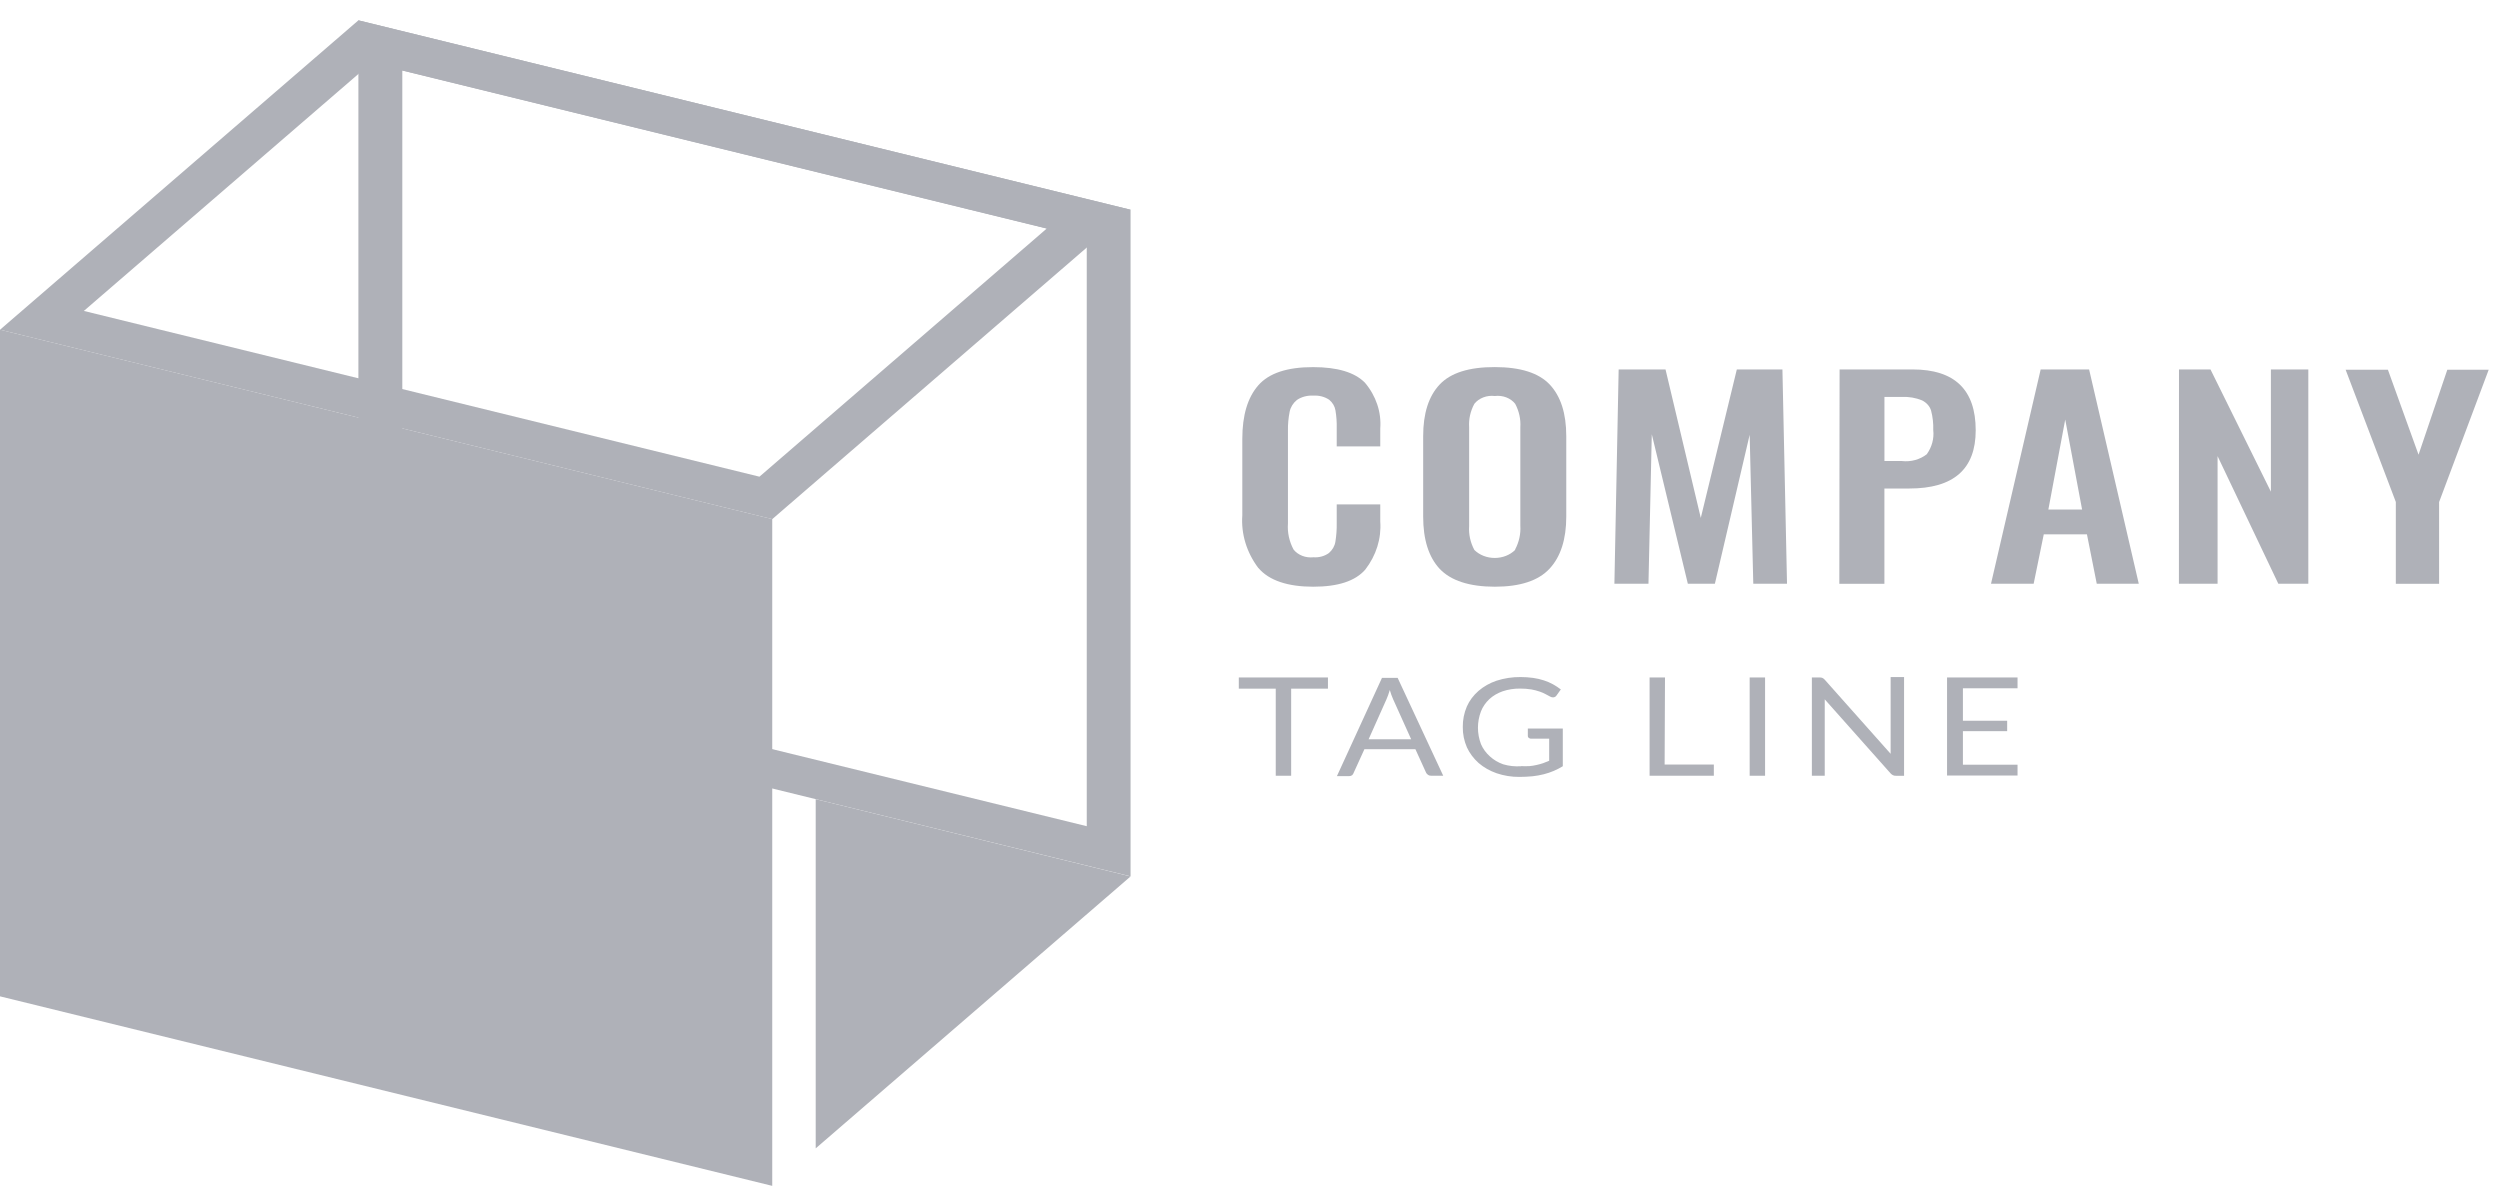
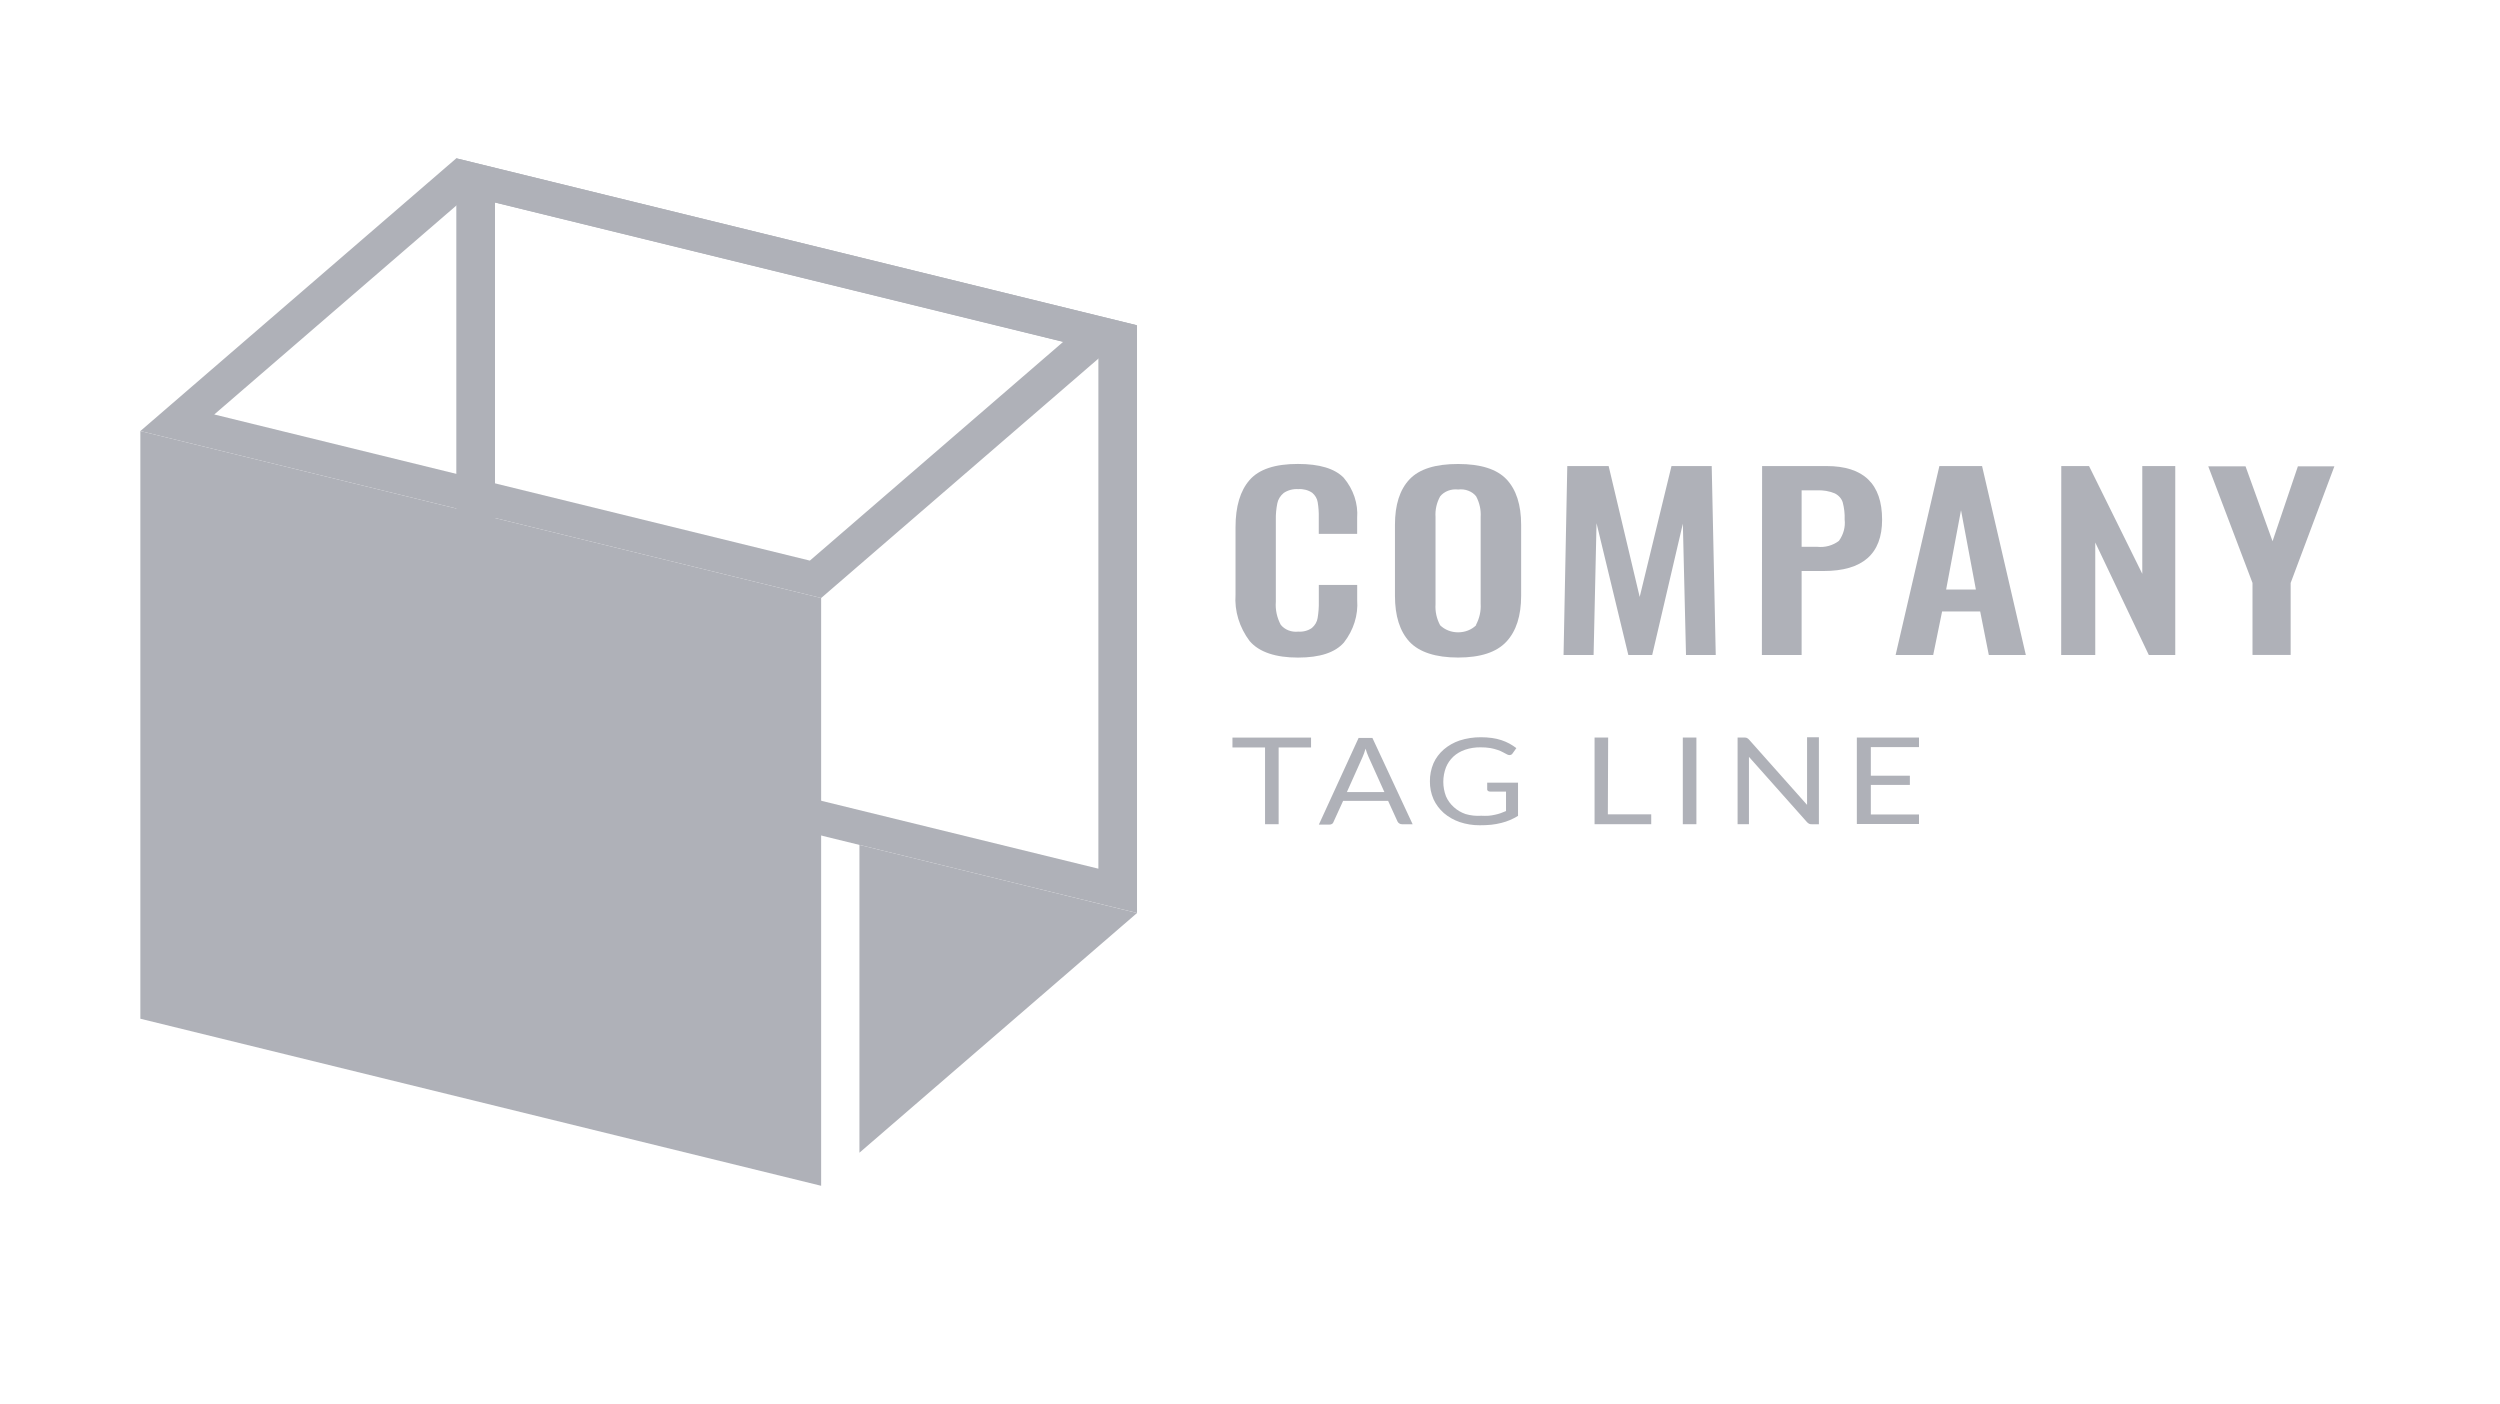
- <svg xmlns="http://www.w3.org/2000/svg" version="1.1" width="67" height="32" viewBox="0 0 67 32">
-   <path fill="#afb1b8" d="M33.724 15.224c-0.315-0.419-0.466-0.915-0.43-1.414v-2.050c0-0.628 0.142-1.106 0.428-1.433s0.775-0.489 1.469-0.488c0.652 0 1.115 0.139 1.389 0.417 0.299 0.355 0.444 0.789 0.411 1.226v0.482h-1.167v-0.488c0.004-0.16-0.007-0.319-0.034-0.478-0.017-0.108-0.076-0.208-0.167-0.284-0.12-0.081-0.271-0.121-0.423-0.111-0.16-0.010-0.318 0.031-0.444 0.117-0.102 0.084-0.169 0.193-0.193 0.313-0.033 0.167-0.049 0.337-0.046 0.507v2.488c-0.018 0.24 0.033 0.48 0.15 0.699 0.058 0.074 0.139 0.132 0.233 0.169s0.198 0.050 0.301 0.039c0.149 0.011 0.298-0.030 0.413-0.113 0.095-0.082 0.156-0.188 0.174-0.302 0.027-0.165 0.039-0.332 0.036-0.498v-0.505h1.167v0.461c0.033 0.456-0.109 0.909-0.403 1.289-0.268 0.305-0.725 0.457-1.396 0.457s-1.179-0.163-1.466-0.501z" />
-   <path fill="#afb1b8" d="M38.583 15.245c-0.295-0.319-0.442-0.784-0.442-1.4v-2.157c0-0.609 0.147-1.070 0.442-1.383s0.788-0.469 1.478-0.467c0.686 0 1.177 0.156 1.471 0.467 0.295 0.313 0.444 0.774 0.444 1.383v2.157c0 0.609-0.15 1.076-0.449 1.397s-0.788 0.482-1.466 0.482c-0.679 0-1.181-0.163-1.478-0.48zM40.605 14.727c0.106-0.2 0.154-0.419 0.14-0.638v-2.641c0.014-0.215-0.034-0.43-0.138-0.626-0.059-0.075-0.142-0.135-0.238-0.172s-0.203-0.050-0.308-0.037c-0.105-0.013-0.212 0-0.308 0.037s-0.18 0.096-0.24 0.172c-0.106 0.195-0.154 0.41-0.14 0.626v2.653c-0.015 0.219 0.033 0.439 0.14 0.638 0.068 0.067 0.152 0.121 0.246 0.158s0.196 0.056 0.3 0.056c0.103 0 0.206-0.019 0.3-0.056s0.178-0.091 0.246-0.158v-0.012z" />
-   <path fill="#afb1b8" d="M43.38 9.901h1.256l0.945 3.979 0.966-3.979h1.222l0.123 5.743h-0.904l-0.097-3.992-0.932 3.992h-0.725l-0.966-4.006-0.089 4.006h-0.913l0.114-5.743z" />
-   <path fill="#afb1b8" d="M49.301 9.901h1.957c1.127 0 1.691 0.544 1.691 1.631 0 1.041-0.593 1.561-1.78 1.56h-0.667v2.553h-1.208l0.007-5.743zM50.973 12.356c0.119 0.013 0.24 0.004 0.355-0.028s0.22-0.084 0.309-0.154c0.139-0.194 0.2-0.422 0.174-0.649 0.006-0.175-0.013-0.35-0.058-0.521-0.017-0.057-0.047-0.111-0.089-0.158s-0.093-0.086-0.153-0.116c-0.168-0.069-0.353-0.101-0.539-0.092h-0.469v1.716h0.469z" />
-   <path fill="#afb1b8" d="M54.691 9.901h1.297l1.331 5.743h-1.126l-0.263-1.324h-1.157l-0.271 1.324h-1.143l1.331-5.743zM55.8 13.655l-0.452-2.411-0.452 2.411h0.903z" />
-   <path fill="#afb1b8" d="M58.395 9.901h0.846l1.619 3.276v-3.276h1.003v5.743h-0.804l-1.628-3.42v3.42h-1.036l0.002-5.743z" />
-   <path fill="#afb1b8" d="M64.209 13.455l-1.346-3.546h1.133l0.821 2.277 0.771-2.277h1.109l-1.329 3.546v2.19h-1.16v-2.19z" />
-   <path fill="#afb1b8" d="M35.589 18.156v0.3h-0.986v2.334h-0.413v-2.334h-0.99v-0.3h2.389z" />
-   <path fill="#afb1b8" d="M38.679 20.79h-0.319c-0.032 0.002-0.064-0.007-0.089-0.025-0.024-0.015-0.043-0.036-0.053-0.060l-0.285-0.626h-1.367l-0.285 0.626c-0.008 0.026-0.023 0.050-0.044 0.071-0.025 0.017-0.057 0.026-0.089 0.025h-0.319l1.208-2.634h0.42l1.222 2.624zM36.679 19.812h1.14l-0.483-1.072c-0.036-0.081-0.066-0.164-0.089-0.248-0.017 0.050-0.031 0.098-0.046 0.14l-0.044 0.11-0.478 1.070z" />
-   <path fill="#afb1b8" d="M40.762 20.532c0.076 0.003 0.151 0.003 0.227 0 0.065-0.006 0.13-0.016 0.193-0.031 0.059-0.013 0.117-0.029 0.174-0.048 0.053-0.019 0.106-0.042 0.162-0.065v-0.592h-0.483c-0.012 0.001-0.024-0.001-0.035-0.005s-0.021-0.009-0.030-0.016c-0.008-0.006-0.014-0.013-0.018-0.022s-0.006-0.017-0.006-0.026v-0.202h0.937v1.010c-0.077 0.047-0.157 0.089-0.242 0.125s-0.176 0.067-0.268 0.090c-0.099 0.025-0.2 0.043-0.302 0.054-0.117 0.011-0.235 0.017-0.353 0.017-0.208 0.002-0.415-0.032-0.609-0.098-0.181-0.063-0.345-0.156-0.483-0.275-0.134-0.12-0.24-0.262-0.312-0.417-0.076-0.175-0.114-0.36-0.111-0.547-0.003-0.188 0.034-0.374 0.109-0.551 0.069-0.156 0.176-0.298 0.312-0.417 0.138-0.119 0.302-0.212 0.483-0.273 0.207-0.067 0.426-0.1 0.647-0.098 0.112 0 0.225 0.008 0.336 0.023 0.098 0.014 0.195 0.036 0.288 0.067 0.084 0.027 0.165 0.062 0.242 0.104 0.074 0.041 0.144 0.087 0.21 0.138l-0.116 0.163c-0.009 0.015-0.023 0.027-0.039 0.036s-0.036 0.014-0.055 0.014c-0.027-0.001-0.053-0.008-0.075-0.021-0.036-0.017-0.075-0.038-0.118-0.063-0.051-0.028-0.106-0.052-0.162-0.071-0.072-0.025-0.146-0.044-0.222-0.058-0.101-0.016-0.204-0.024-0.307-0.023-0.159-0.002-0.318 0.023-0.466 0.073-0.134 0.047-0.256 0.118-0.355 0.209-0.1 0.095-0.177 0.206-0.225 0.328-0.108 0.285-0.108 0.593 0 0.878 0.053 0.124 0.135 0.237 0.242 0.332 0.099 0.090 0.219 0.162 0.353 0.209 0.154 0.046 0.316 0.063 0.478 0.052v0z" />
-   <path fill="#afb1b8" d="M44.612 20.49h1.319v0.3h-1.722v-2.634h0.413l-0.010 2.334z" />
-   <path fill="#afb1b8" d="M47.304 20.79h-0.413v-2.634h0.413v2.634z" />
-   <path fill="#afb1b8" d="M48.84 18.168c0.025 0.012 0.046 0.028 0.063 0.048l1.766 1.986c-0.002-0.031-0.002-0.063 0-0.094 0-0.029 0-0.058 0-0.085v-1.877h0.36v2.645h-0.208c-0.031 0.002-0.062-0.003-0.089-0.015-0.025-0.013-0.047-0.030-0.065-0.050l-1.764-1.984c0 0.031 0 0.061 0 0.090s0 0.056 0 0.081v1.877h-0.345v-2.634h0.215c0.023 0 0.046 0.004 0.068 0.012v0z" />
-   <path fill="#afb1b8" d="M54.070 18.156v0.29h-1.464v0.87h1.186v0.279h-1.186v0.899h1.464v0.29h-1.889v-2.628h1.889z" />
-   <path fill="#afb1b8" d="M10.782 1.888l18.343 4.497v15.757l-18.343-4.494v-15.759zM9.605 0.545v17.867l20.694 5.074v-17.865l-20.694-5.076z" />
-   <path fill="#afb1b8" d="M20.696 31.781l-20.696-5.079v-17.866l20.696 5.076v17.868z" />
-   <path fill="#afb1b8" d="M9.948 1.686l18.104 4.44-7.699 6.649-18.106-4.442 7.702-6.647zM9.605 0.545l-9.605 8.292 20.696 5.076 9.603-8.292-20.694-5.076z" />
-   <path fill="#afb1b8" d="M21.861 30.776l8.438-7.287-8.438-2.071v9.358z" />
+ <svg xmlns="http://www.w3.org/2000/svg" version="1.1" width="57" height="32" viewBox="0 0 57 32">
+   <path fill="#afb1b8" d="M28.493 14.618c-0.236-0.315-0.349-0.686-0.323-1.061v-1.538c0-0.471 0.107-0.83 0.321-1.075s0.581-0.367 1.102-0.366c0.489 0 0.836 0.104 1.042 0.313 0.224 0.266 0.333 0.592 0.308 0.92v0.361h-0.875v-0.366c0.003-0.12-0.005-0.24-0.025-0.358-0.013-0.081-0.057-0.156-0.125-0.213-0.090-0.061-0.203-0.091-0.317-0.083-0.12-0.008-0.239 0.024-0.333 0.088-0.076 0.063-0.127 0.145-0.145 0.235-0.025 0.126-0.037 0.253-0.034 0.38v1.866c-0.014 0.18 0.025 0.36 0.112 0.524 0.044 0.055 0.104 0.099 0.175 0.127s0.149 0.038 0.226 0.029c0.112 0.008 0.223-0.022 0.31-0.084 0.071-0.061 0.117-0.141 0.13-0.227 0.020-0.124 0.030-0.249 0.027-0.374v-0.379h0.875v0.346c0.025 0.342-0.082 0.682-0.303 0.967-0.201 0.228-0.544 0.343-1.047 0.343s-0.884-0.122-1.1-0.375z" />
+   <path fill="#afb1b8" d="M32.137 14.633c-0.221-0.239-0.332-0.588-0.332-1.050v-1.617c0-0.457 0.11-0.802 0.332-1.037s0.591-0.351 1.109-0.35c0.515 0 0.882 0.117 1.103 0.35 0.221 0.235 0.333 0.58 0.333 1.037v1.617c0 0.457-0.112 0.807-0.337 1.048s-0.591 0.361-1.1 0.361c-0.509 0-0.886-0.122-1.109-0.36zM33.654 14.245c0.079-0.15 0.115-0.314 0.105-0.479v-1.98c0.010-0.161-0.025-0.322-0.103-0.469-0.044-0.057-0.106-0.101-0.179-0.129s-0.152-0.037-0.231-0.027c-0.079-0.009-0.159 0-0.231 0.028s-0.135 0.072-0.18 0.129c-0.080 0.146-0.116 0.308-0.105 0.469v1.99c-0.011 0.165 0.025 0.329 0.105 0.479 0.051 0.050 0.114 0.091 0.185 0.119s0.147 0.042 0.225 0.042c0.078 0 0.154-0.014 0.225-0.042s0.134-0.068 0.185-0.119v-0.009z" />
+   <path fill="#afb1b8" d="M35.735 10.626h0.942l0.708 2.984 0.725-2.984h0.917l0.092 4.308h-0.678l-0.072-2.994-0.699 2.994h-0.544l-0.725-3.005-0.067 3.005h-0.685l0.085-4.308z" />
+   <path fill="#afb1b8" d="M40.176 10.626h1.468c0.846 0 1.268 0.408 1.268 1.223 0 0.781-0.445 1.171-1.335 1.17h-0.5v1.915h-0.906l0.005-4.308zM41.43 12.467c0.090 0.010 0.18 0.003 0.266-0.021s0.165-0.063 0.232-0.115c0.104-0.146 0.15-0.316 0.13-0.486 0.005-0.131-0.010-0.263-0.044-0.391-0.013-0.043-0.036-0.083-0.067-0.118s-0.070-0.065-0.114-0.087c-0.126-0.052-0.265-0.076-0.404-0.069h-0.352v1.287h0.352z" />
+   <path fill="#afb1b8" d="M44.218 10.626h0.973l0.998 4.308h-0.844l-0.197-0.993h-0.868l-0.203 0.993h-0.857l0.998-4.308zM45.050 13.441l-0.339-1.808-0.339 1.808h0.678z" />
+   <path fill="#afb1b8" d="M46.996 10.626h0.634l1.214 2.457v-2.457h0.752v4.308h-0.603l-1.221-2.565v2.565h-0.777l0.002-4.308z" />
+   <path fill="#afb1b8" d="M51.357 13.291l-1.009-2.659h0.85l0.616 1.708 0.578-1.708h0.832l-0.997 2.659v1.642h-0.87v-1.642z" />
+   <path fill="#afb1b8" d="M29.892 16.817v0.225h-0.739v1.75h-0.31v-1.75h-0.743v-0.225h1.792z" />
+   <path fill="#afb1b8" d="M32.209 18.793h-0.239c-0.024 0.001-0.048-0.005-0.067-0.019-0.018-0.011-0.032-0.027-0.040-0.045l-0.214-0.469h-1.026l-0.214 0.469c-0.006 0.020-0.017 0.038-0.033 0.053-0.019 0.013-0.043 0.020-0.067 0.019h-0.239l0.906-1.976h0.315l0.917 1.968zM30.709 18.059h0.855l-0.362-0.804c-0.027-0.061-0.049-0.123-0.067-0.186-0.013 0.038-0.024 0.073-0.034 0.105l-0.033 0.083-0.359 0.802z" />
+   <path fill="#afb1b8" d="M33.771 18.599c0.057 0.003 0.114 0.003 0.17 0 0.049-0.004 0.097-0.012 0.145-0.023 0.044-0.009 0.088-0.021 0.13-0.036 0.040-0.014 0.080-0.031 0.121-0.048v-0.444h-0.362c-0.009 0-0.018-0.001-0.026-0.003s-0.016-0.007-0.023-0.012c-0.006-0.004-0.011-0.010-0.014-0.016s-0.005-0.013-0.004-0.020v-0.152h0.703v0.757c-0.057 0.035-0.118 0.067-0.181 0.094-0.065 0.028-0.132 0.050-0.201 0.067-0.074 0.019-0.15 0.032-0.227 0.041-0.088 0.008-0.176 0.013-0.264 0.012-0.156 0.001-0.311-0.024-0.457-0.073-0.136-0.047-0.259-0.117-0.362-0.206-0.101-0.090-0.18-0.196-0.234-0.313-0.057-0.131-0.085-0.27-0.083-0.41-0.002-0.141 0.026-0.281 0.082-0.413 0.052-0.117 0.132-0.224 0.234-0.313 0.103-0.089 0.227-0.159 0.362-0.205 0.155-0.050 0.32-0.075 0.486-0.074 0.084-0 0.169 0.006 0.252 0.017 0.074 0.010 0.146 0.027 0.216 0.050 0.063 0.021 0.124 0.047 0.181 0.078 0.056 0.031 0.108 0.065 0.158 0.103l-0.087 0.122c-0.007 0.011-0.017 0.021-0.029 0.027s-0.027 0.010-0.041 0.010c-0.020-0.001-0.040-0.006-0.056-0.016-0.027-0.013-0.056-0.028-0.089-0.047-0.038-0.021-0.079-0.039-0.121-0.053-0.054-0.019-0.11-0.033-0.167-0.044-0.076-0.012-0.153-0.018-0.23-0.017-0.12-0.001-0.238 0.017-0.35 0.055-0.101 0.035-0.192 0.088-0.266 0.156-0.075 0.071-0.132 0.155-0.169 0.246-0.081 0.214-0.081 0.445 0 0.659 0.040 0.093 0.101 0.178 0.181 0.249 0.074 0.068 0.164 0.121 0.265 0.156 0.115 0.034 0.237 0.047 0.359 0.039z" />
+   <path fill="#afb1b8" d="M36.659 18.567h0.989v0.225h-1.292v-1.976h0.31l-0.007 1.75z" />
+   <path fill="#afb1b8" d="M38.678 18.792h-0.31v-1.976h0.31v1.976z" />
+   <path fill="#afb1b8" d="M39.83 16.826c0.018 0.009 0.034 0.021 0.047 0.036l1.324 1.489c-0.002-0.023-0.002-0.047 0-0.070 0-0.022 0-0.044 0-0.064v-1.408h0.27v1.984h-0.156c-0.023 0.002-0.046-0.002-0.067-0.011-0.019-0.010-0.035-0.023-0.049-0.038l-1.323-1.488c0 0.023 0 0.045 0 0.067s0 0.042 0 0.061v1.408h-0.259v-1.976h0.161c0.017 0 0.035 0.003 0.051 0.009z" />
+   <path fill="#afb1b8" d="M43.753 16.817v0.217h-1.098v0.652h0.89v0.21h-0.89v0.674h1.098v0.217h-1.417v-1.971h1.417z" />
+   <path fill="#afb1b8" d="M11.286 4.616l13.757 3.372v11.818l-13.757-3.371v-11.819zM10.404 3.609v13.401l15.52 3.806v-13.399l-15.52-3.807z" />
+   <path fill="#afb1b8" d="M18.722 27.036l-15.522-3.809v-13.399l15.522 3.807v13.401z" />
+   <path fill="#afb1b8" d="M10.661 4.465l13.578 3.33-5.774 4.987-13.58-3.332 5.776-4.985zM10.404 3.609l-7.204 6.219 15.522 3.807 7.202-6.219-15.52-3.807z" />
+   <path fill="#afb1b8" d="M19.595 26.282l6.329-5.465-6.329-1.553v7.018z" />
</svg>
